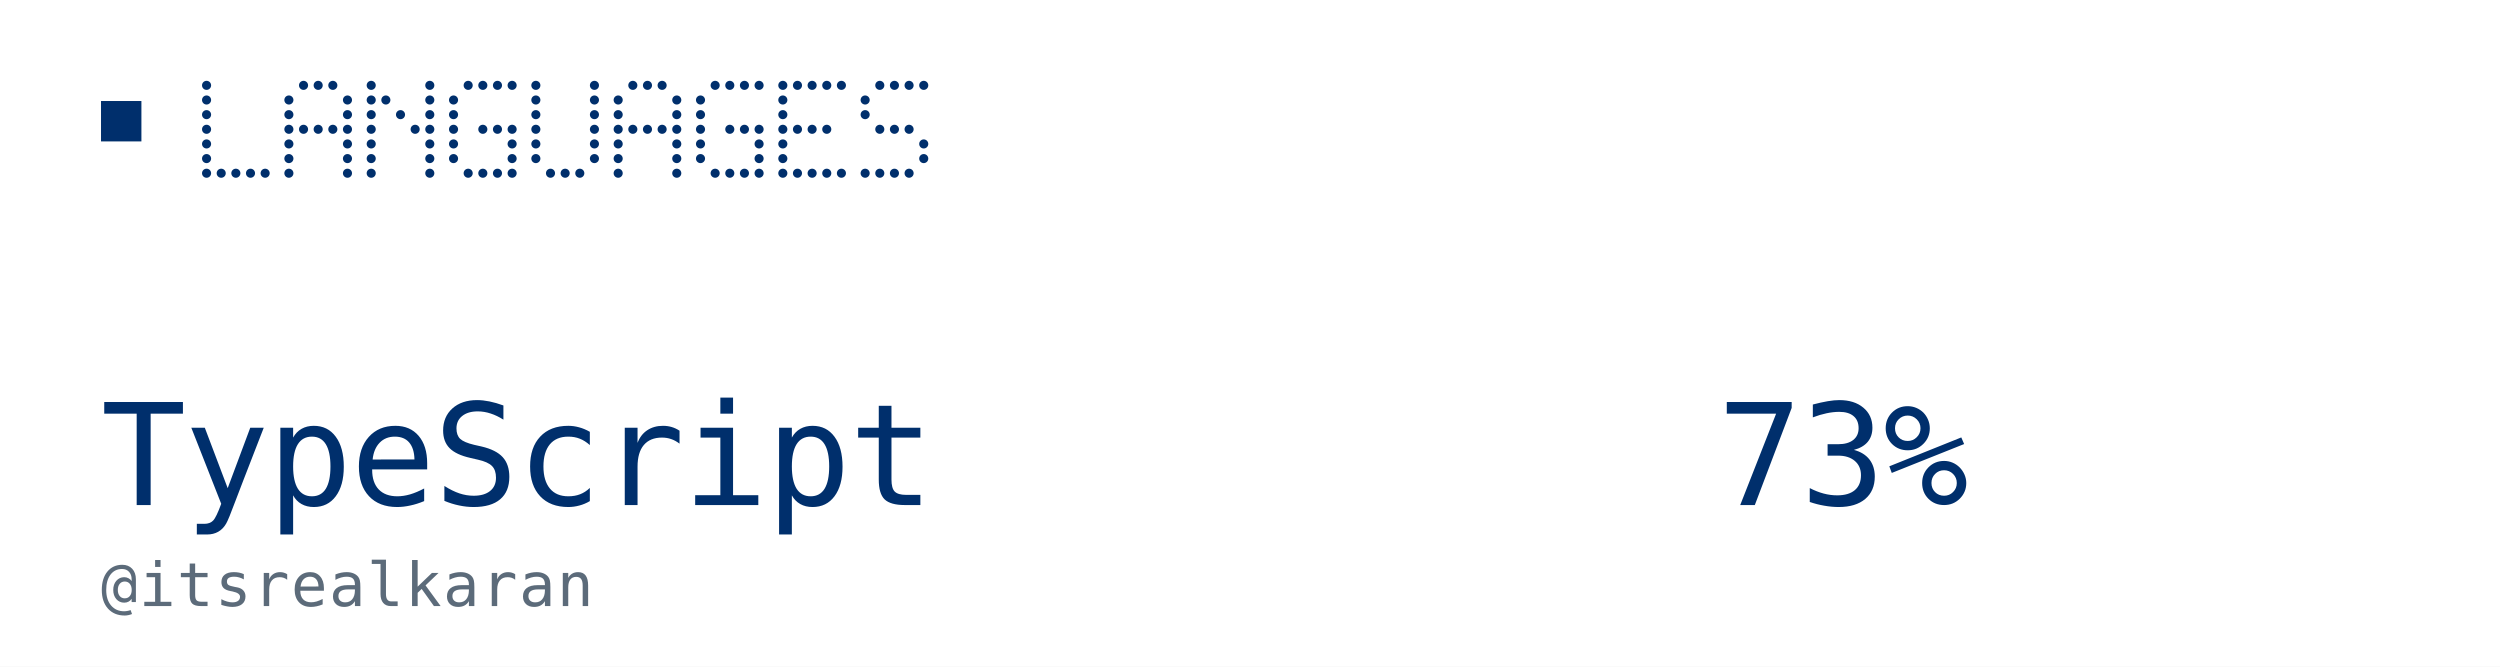
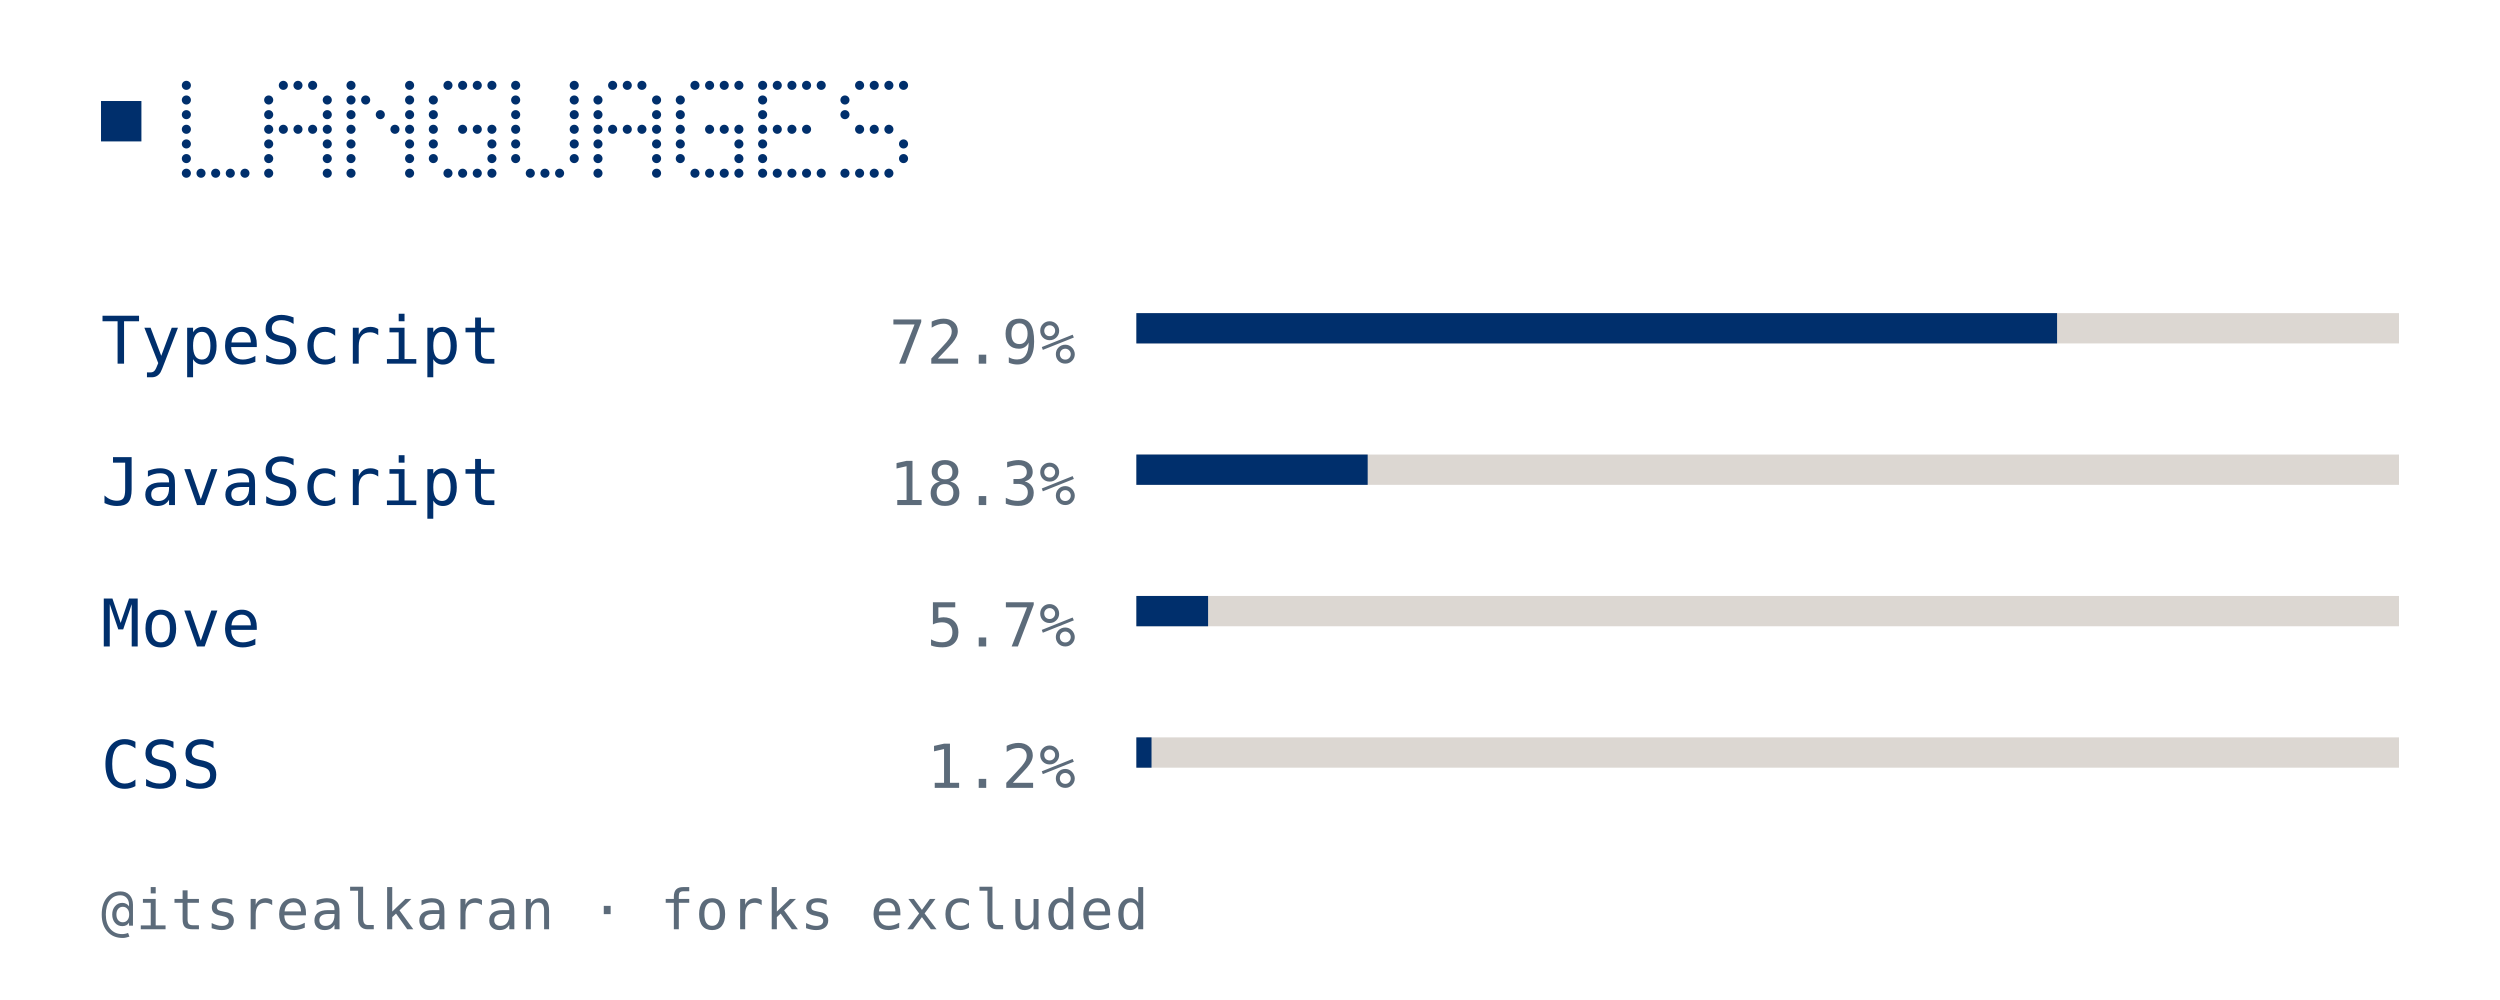
- <svg xmlns="http://www.w3.org/2000/svg" width="495" height="132" viewBox="0 0 495 132" role="img">
-   <rect width="495" height="132" fill="#FFFFFF" />
+ <svg xmlns="http://www.w3.org/2000/svg" width="495" height="198" viewBox="0 0 495 198" role="img">
+   <rect width="495" height="198" fill="#FFFFFF" />
  <rect x="20" y="20" width="8" height="8" fill="#002F6C" />
-   <circle cx="40.9" cy="16.9" r="0.90" fill="#002F6C" />
-   <circle cx="40.9" cy="19.8" r="0.90" fill="#002F6C" />
-   <circle cx="40.9" cy="22.7" r="0.90" fill="#002F6C" />
-   <circle cx="40.9" cy="25.6" r="0.90" fill="#002F6C" />
-   <circle cx="40.9" cy="28.5" r="0.90" fill="#002F6C" />
-   <circle cx="40.9" cy="31.4" r="0.90" fill="#002F6C" />
-   <circle cx="40.9" cy="34.3" r="0.90" fill="#002F6C" />
-   <circle cx="43.8" cy="34.3" r="0.90" fill="#002F6C" />
-   <circle cx="46.7" cy="34.3" r="0.90" fill="#002F6C" />
-   <circle cx="49.6" cy="34.3" r="0.90" fill="#002F6C" />
-   <circle cx="52.5" cy="34.3" r="0.90" fill="#002F6C" />
-   <circle cx="60.1" cy="16.9" r="0.90" fill="#002F6C" />
-   <circle cx="63.0" cy="16.9" r="0.90" fill="#002F6C" />
-   <circle cx="65.9" cy="16.9" r="0.90" fill="#002F6C" />
-   <circle cx="57.2" cy="19.8" r="0.90" fill="#002F6C" />
-   <circle cx="68.8" cy="19.8" r="0.90" fill="#002F6C" />
-   <circle cx="57.2" cy="22.7" r="0.90" fill="#002F6C" />
-   <circle cx="68.8" cy="22.7" r="0.90" fill="#002F6C" />
-   <circle cx="57.2" cy="25.6" r="0.90" fill="#002F6C" />
-   <circle cx="60.1" cy="25.6" r="0.90" fill="#002F6C" />
-   <circle cx="63.0" cy="25.6" r="0.90" fill="#002F6C" />
-   <circle cx="65.9" cy="25.6" r="0.90" fill="#002F6C" />
-   <circle cx="68.8" cy="25.6" r="0.90" fill="#002F6C" />
-   <circle cx="57.2" cy="28.5" r="0.90" fill="#002F6C" />
-   <circle cx="68.8" cy="28.5" r="0.90" fill="#002F6C" />
-   <circle cx="57.2" cy="31.4" r="0.90" fill="#002F6C" />
-   <circle cx="68.8" cy="31.4" r="0.90" fill="#002F6C" />
-   <circle cx="57.2" cy="34.3" r="0.90" fill="#002F6C" />
-   <circle cx="68.8" cy="34.3" r="0.90" fill="#002F6C" />
-   <circle cx="73.5" cy="16.9" r="0.90" fill="#002F6C" />
-   <circle cx="85.1" cy="16.9" r="0.90" fill="#002F6C" />
-   <circle cx="73.5" cy="19.8" r="0.90" fill="#002F6C" />
-   <circle cx="76.4" cy="19.8" r="0.90" fill="#002F6C" />
-   <circle cx="85.1" cy="19.8" r="0.90" fill="#002F6C" />
-   <circle cx="73.5" cy="22.7" r="0.90" fill="#002F6C" />
-   <circle cx="79.3" cy="22.7" r="0.90" fill="#002F6C" />
-   <circle cx="85.1" cy="22.7" r="0.90" fill="#002F6C" />
-   <circle cx="73.5" cy="25.6" r="0.90" fill="#002F6C" />
-   <circle cx="82.2" cy="25.6" r="0.90" fill="#002F6C" />
-   <circle cx="85.1" cy="25.6" r="0.90" fill="#002F6C" />
-   <circle cx="73.5" cy="28.5" r="0.90" fill="#002F6C" />
-   <circle cx="85.1" cy="28.5" r="0.90" fill="#002F6C" />
-   <circle cx="73.5" cy="31.4" r="0.90" fill="#002F6C" />
-   <circle cx="85.1" cy="31.4" r="0.90" fill="#002F6C" />
-   <circle cx="73.5" cy="34.3" r="0.90" fill="#002F6C" />
-   <circle cx="85.1" cy="34.3" r="0.90" fill="#002F6C" />
-   <circle cx="92.7" cy="16.9" r="0.90" fill="#002F6C" />
-   <circle cx="95.6" cy="16.9" r="0.90" fill="#002F6C" />
-   <circle cx="98.5" cy="16.9" r="0.90" fill="#002F6C" />
-   <circle cx="101.4" cy="16.9" r="0.90" fill="#002F6C" />
-   <circle cx="89.8" cy="19.8" r="0.90" fill="#002F6C" />
-   <circle cx="89.8" cy="22.7" r="0.90" fill="#002F6C" />
-   <circle cx="89.8" cy="25.6" r="0.90" fill="#002F6C" />
-   <circle cx="95.6" cy="25.6" r="0.90" fill="#002F6C" />
-   <circle cx="98.5" cy="25.6" r="0.90" fill="#002F6C" />
-   <circle cx="101.4" cy="25.6" r="0.90" fill="#002F6C" />
-   <circle cx="89.8" cy="28.5" r="0.90" fill="#002F6C" />
-   <circle cx="101.4" cy="28.5" r="0.90" fill="#002F6C" />
-   <circle cx="89.8" cy="31.4" r="0.90" fill="#002F6C" />
-   <circle cx="101.4" cy="31.4" r="0.90" fill="#002F6C" />
-   <circle cx="92.7" cy="34.3" r="0.90" fill="#002F6C" />
-   <circle cx="95.6" cy="34.3" r="0.90" fill="#002F6C" />
-   <circle cx="98.5" cy="34.3" r="0.90" fill="#002F6C" />
-   <circle cx="101.4" cy="34.3" r="0.90" fill="#002F6C" />
-   <circle cx="106.1" cy="16.9" r="0.90" fill="#002F6C" />
-   <circle cx="117.7" cy="16.9" r="0.90" fill="#002F6C" />
-   <circle cx="106.1" cy="19.8" r="0.90" fill="#002F6C" />
-   <circle cx="117.7" cy="19.8" r="0.90" fill="#002F6C" />
-   <circle cx="106.1" cy="22.7" r="0.90" fill="#002F6C" />
-   <circle cx="117.7" cy="22.7" r="0.90" fill="#002F6C" />
-   <circle cx="106.1" cy="25.6" r="0.90" fill="#002F6C" />
-   <circle cx="117.7" cy="25.6" r="0.90" fill="#002F6C" />
-   <circle cx="106.1" cy="28.5" r="0.90" fill="#002F6C" />
-   <circle cx="117.7" cy="28.5" r="0.90" fill="#002F6C" />
-   <circle cx="106.1" cy="31.4" r="0.90" fill="#002F6C" />
-   <circle cx="117.7" cy="31.4" r="0.90" fill="#002F6C" />
-   <circle cx="109.0" cy="34.3" r="0.90" fill="#002F6C" />
-   <circle cx="111.9" cy="34.3" r="0.90" fill="#002F6C" />
-   <circle cx="114.8" cy="34.3" r="0.90" fill="#002F6C" />
-   <circle cx="125.3" cy="16.9" r="0.90" fill="#002F6C" />
-   <circle cx="128.2" cy="16.9" r="0.90" fill="#002F6C" />
-   <circle cx="131.1" cy="16.9" r="0.90" fill="#002F6C" />
-   <circle cx="122.4" cy="19.8" r="0.90" fill="#002F6C" />
-   <circle cx="134.0" cy="19.8" r="0.90" fill="#002F6C" />
-   <circle cx="122.4" cy="22.7" r="0.90" fill="#002F6C" />
-   <circle cx="134.0" cy="22.7" r="0.90" fill="#002F6C" />
-   <circle cx="122.4" cy="25.6" r="0.90" fill="#002F6C" />
-   <circle cx="125.3" cy="25.6" r="0.90" fill="#002F6C" />
-   <circle cx="128.2" cy="25.6" r="0.90" fill="#002F6C" />
-   <circle cx="131.1" cy="25.6" r="0.90" fill="#002F6C" />
-   <circle cx="134.0" cy="25.6" r="0.90" fill="#002F6C" />
-   <circle cx="122.4" cy="28.5" r="0.90" fill="#002F6C" />
-   <circle cx="134.0" cy="28.5" r="0.90" fill="#002F6C" />
-   <circle cx="122.4" cy="31.4" r="0.90" fill="#002F6C" />
-   <circle cx="134.0" cy="31.4" r="0.90" fill="#002F6C" />
-   <circle cx="122.4" cy="34.3" r="0.90" fill="#002F6C" />
-   <circle cx="134.0" cy="34.3" r="0.90" fill="#002F6C" />
-   <circle cx="141.6" cy="16.9" r="0.90" fill="#002F6C" />
-   <circle cx="144.5" cy="16.9" r="0.90" fill="#002F6C" />
-   <circle cx="147.4" cy="16.9" r="0.90" fill="#002F6C" />
-   <circle cx="150.3" cy="16.9" r="0.90" fill="#002F6C" />
-   <circle cx="138.7" cy="19.8" r="0.90" fill="#002F6C" />
-   <circle cx="138.7" cy="22.7" r="0.90" fill="#002F6C" />
-   <circle cx="138.7" cy="25.6" r="0.90" fill="#002F6C" />
-   <circle cx="144.5" cy="25.6" r="0.90" fill="#002F6C" />
-   <circle cx="147.4" cy="25.6" r="0.90" fill="#002F6C" />
-   <circle cx="150.3" cy="25.6" r="0.90" fill="#002F6C" />
-   <circle cx="138.7" cy="28.5" r="0.90" fill="#002F6C" />
-   <circle cx="150.3" cy="28.5" r="0.90" fill="#002F6C" />
-   <circle cx="138.7" cy="31.4" r="0.90" fill="#002F6C" />
-   <circle cx="150.3" cy="31.4" r="0.90" fill="#002F6C" />
-   <circle cx="141.6" cy="34.3" r="0.90" fill="#002F6C" />
-   <circle cx="144.5" cy="34.3" r="0.90" fill="#002F6C" />
-   <circle cx="147.4" cy="34.3" r="0.90" fill="#002F6C" />
-   <circle cx="150.3" cy="34.3" r="0.90" fill="#002F6C" />
-   <circle cx="155.0" cy="16.9" r="0.90" fill="#002F6C" />
-   <circle cx="157.9" cy="16.9" r="0.90" fill="#002F6C" />
-   <circle cx="160.8" cy="16.9" r="0.90" fill="#002F6C" />
-   <circle cx="163.7" cy="16.9" r="0.90" fill="#002F6C" />
-   <circle cx="166.6" cy="16.9" r="0.90" fill="#002F6C" />
-   <circle cx="155.0" cy="19.8" r="0.90" fill="#002F6C" />
-   <circle cx="155.0" cy="22.7" r="0.90" fill="#002F6C" />
-   <circle cx="155.0" cy="25.6" r="0.90" fill="#002F6C" />
-   <circle cx="157.9" cy="25.6" r="0.90" fill="#002F6C" />
-   <circle cx="160.8" cy="25.6" r="0.90" fill="#002F6C" />
-   <circle cx="163.7" cy="25.6" r="0.90" fill="#002F6C" />
-   <circle cx="155.0" cy="28.5" r="0.90" fill="#002F6C" />
-   <circle cx="155.0" cy="31.4" r="0.90" fill="#002F6C" />
-   <circle cx="155.0" cy="34.3" r="0.90" fill="#002F6C" />
-   <circle cx="157.9" cy="34.3" r="0.90" fill="#002F6C" />
-   <circle cx="160.8" cy="34.3" r="0.90" fill="#002F6C" />
-   <circle cx="163.7" cy="34.3" r="0.90" fill="#002F6C" />
-   <circle cx="166.6" cy="34.3" r="0.90" fill="#002F6C" />
-   <circle cx="174.2" cy="16.9" r="0.90" fill="#002F6C" />
-   <circle cx="177.1" cy="16.9" r="0.90" fill="#002F6C" />
-   <circle cx="180.0" cy="16.9" r="0.90" fill="#002F6C" />
-   <circle cx="182.9" cy="16.9" r="0.90" fill="#002F6C" />
-   <circle cx="171.3" cy="19.8" r="0.90" fill="#002F6C" />
-   <circle cx="171.3" cy="22.7" r="0.90" fill="#002F6C" />
-   <circle cx="174.2" cy="25.6" r="0.90" fill="#002F6C" />
-   <circle cx="177.1" cy="25.6" r="0.90" fill="#002F6C" />
-   <circle cx="180.0" cy="25.6" r="0.90" fill="#002F6C" />
-   <circle cx="182.9" cy="28.5" r="0.90" fill="#002F6C" />
-   <circle cx="182.9" cy="31.4" r="0.90" fill="#002F6C" />
-   <circle cx="171.3" cy="34.3" r="0.90" fill="#002F6C" />
-   <circle cx="174.2" cy="34.3" r="0.90" fill="#002F6C" />
-   <circle cx="177.1" cy="34.3" r="0.90" fill="#002F6C" />
-   <circle cx="180.0" cy="34.3" r="0.90" fill="#002F6C" />
-   <text x="20" y="100" fill="#002F6C" font-family="ui-monospace, Geist Mono, monospace" font-size="28" letter-spacing="-0.4" dominant-baseline="auto">TypeScript</text>
-   <text x="340" y="100" fill="#002F6C" font-family="ui-monospace, Geist Mono, monospace" font-size="28" letter-spacing="-0.4" dominant-baseline="auto">73%</text>
-   <text x="20" y="120" fill="#5C6B7A" font-family="ui-monospace, Geist Mono, monospace" font-size="12" letter-spacing="0.3" dominant-baseline="auto">@itsrealkaran</text>
+   <circle cx="36.9" cy="16.9" r="0.90" fill="#002F6C" />
+   <circle cx="36.9" cy="19.8" r="0.90" fill="#002F6C" />
+   <circle cx="36.9" cy="22.7" r="0.90" fill="#002F6C" />
+   <circle cx="36.9" cy="25.6" r="0.90" fill="#002F6C" />
+   <circle cx="36.9" cy="28.5" r="0.90" fill="#002F6C" />
+   <circle cx="36.9" cy="31.4" r="0.90" fill="#002F6C" />
+   <circle cx="36.9" cy="34.3" r="0.90" fill="#002F6C" />
+   <circle cx="39.8" cy="34.3" r="0.90" fill="#002F6C" />
+   <circle cx="42.7" cy="34.3" r="0.90" fill="#002F6C" />
+   <circle cx="45.6" cy="34.3" r="0.90" fill="#002F6C" />
+   <circle cx="48.5" cy="34.3" r="0.90" fill="#002F6C" />
+   <circle cx="56.1" cy="16.9" r="0.90" fill="#002F6C" />
+   <circle cx="59.0" cy="16.9" r="0.90" fill="#002F6C" />
+   <circle cx="61.9" cy="16.9" r="0.90" fill="#002F6C" />
+   <circle cx="53.2" cy="19.8" r="0.90" fill="#002F6C" />
+   <circle cx="64.8" cy="19.8" r="0.90" fill="#002F6C" />
+   <circle cx="53.2" cy="22.7" r="0.90" fill="#002F6C" />
+   <circle cx="64.8" cy="22.7" r="0.90" fill="#002F6C" />
+   <circle cx="53.2" cy="25.6" r="0.90" fill="#002F6C" />
+   <circle cx="56.1" cy="25.6" r="0.90" fill="#002F6C" />
+   <circle cx="59.0" cy="25.6" r="0.90" fill="#002F6C" />
+   <circle cx="61.9" cy="25.6" r="0.90" fill="#002F6C" />
+   <circle cx="64.8" cy="25.6" r="0.90" fill="#002F6C" />
+   <circle cx="53.2" cy="28.5" r="0.90" fill="#002F6C" />
+   <circle cx="64.8" cy="28.5" r="0.90" fill="#002F6C" />
+   <circle cx="53.2" cy="31.4" r="0.90" fill="#002F6C" />
+   <circle cx="64.8" cy="31.4" r="0.90" fill="#002F6C" />
+   <circle cx="53.2" cy="34.3" r="0.90" fill="#002F6C" />
+   <circle cx="64.8" cy="34.3" r="0.90" fill="#002F6C" />
+   <circle cx="69.5" cy="16.9" r="0.90" fill="#002F6C" />
+   <circle cx="81.1" cy="16.9" r="0.90" fill="#002F6C" />
+   <circle cx="69.5" cy="19.8" r="0.90" fill="#002F6C" />
+   <circle cx="72.4" cy="19.8" r="0.90" fill="#002F6C" />
+   <circle cx="81.1" cy="19.8" r="0.90" fill="#002F6C" />
+   <circle cx="69.5" cy="22.7" r="0.90" fill="#002F6C" />
+   <circle cx="75.3" cy="22.7" r="0.90" fill="#002F6C" />
+   <circle cx="81.1" cy="22.7" r="0.90" fill="#002F6C" />
+   <circle cx="69.5" cy="25.6" r="0.90" fill="#002F6C" />
+   <circle cx="78.2" cy="25.6" r="0.90" fill="#002F6C" />
+   <circle cx="81.1" cy="25.6" r="0.90" fill="#002F6C" />
+   <circle cx="69.5" cy="28.5" r="0.90" fill="#002F6C" />
+   <circle cx="81.1" cy="28.5" r="0.90" fill="#002F6C" />
+   <circle cx="69.5" cy="31.4" r="0.90" fill="#002F6C" />
+   <circle cx="81.1" cy="31.4" r="0.90" fill="#002F6C" />
+   <circle cx="69.5" cy="34.3" r="0.90" fill="#002F6C" />
+   <circle cx="81.1" cy="34.3" r="0.90" fill="#002F6C" />
+   <circle cx="88.7" cy="16.9" r="0.90" fill="#002F6C" />
+   <circle cx="91.6" cy="16.9" r="0.90" fill="#002F6C" />
+   <circle cx="94.5" cy="16.9" r="0.90" fill="#002F6C" />
+   <circle cx="97.4" cy="16.9" r="0.90" fill="#002F6C" />
+   <circle cx="85.8" cy="19.8" r="0.90" fill="#002F6C" />
+   <circle cx="85.8" cy="22.7" r="0.90" fill="#002F6C" />
+   <circle cx="85.8" cy="25.6" r="0.90" fill="#002F6C" />
+   <circle cx="91.6" cy="25.6" r="0.90" fill="#002F6C" />
+   <circle cx="94.5" cy="25.6" r="0.90" fill="#002F6C" />
+   <circle cx="97.4" cy="25.6" r="0.90" fill="#002F6C" />
+   <circle cx="85.8" cy="28.5" r="0.90" fill="#002F6C" />
+   <circle cx="97.4" cy="28.5" r="0.90" fill="#002F6C" />
+   <circle cx="85.8" cy="31.4" r="0.90" fill="#002F6C" />
+   <circle cx="97.4" cy="31.4" r="0.90" fill="#002F6C" />
+   <circle cx="88.7" cy="34.3" r="0.90" fill="#002F6C" />
+   <circle cx="91.6" cy="34.3" r="0.90" fill="#002F6C" />
+   <circle cx="94.5" cy="34.3" r="0.90" fill="#002F6C" />
+   <circle cx="97.4" cy="34.3" r="0.90" fill="#002F6C" />
+   <circle cx="102.1" cy="16.9" r="0.90" fill="#002F6C" />
+   <circle cx="113.7" cy="16.9" r="0.90" fill="#002F6C" />
+   <circle cx="102.1" cy="19.8" r="0.90" fill="#002F6C" />
+   <circle cx="113.7" cy="19.8" r="0.90" fill="#002F6C" />
+   <circle cx="102.1" cy="22.7" r="0.90" fill="#002F6C" />
+   <circle cx="113.7" cy="22.7" r="0.90" fill="#002F6C" />
+   <circle cx="102.1" cy="25.6" r="0.90" fill="#002F6C" />
+   <circle cx="113.7" cy="25.6" r="0.90" fill="#002F6C" />
+   <circle cx="102.1" cy="28.5" r="0.90" fill="#002F6C" />
+   <circle cx="113.7" cy="28.5" r="0.90" fill="#002F6C" />
+   <circle cx="102.1" cy="31.4" r="0.90" fill="#002F6C" />
+   <circle cx="113.7" cy="31.4" r="0.90" fill="#002F6C" />
+   <circle cx="105.0" cy="34.3" r="0.90" fill="#002F6C" />
+   <circle cx="107.9" cy="34.3" r="0.90" fill="#002F6C" />
+   <circle cx="110.8" cy="34.3" r="0.90" fill="#002F6C" />
+   <circle cx="121.3" cy="16.9" r="0.90" fill="#002F6C" />
+   <circle cx="124.2" cy="16.9" r="0.90" fill="#002F6C" />
+   <circle cx="127.1" cy="16.9" r="0.90" fill="#002F6C" />
+   <circle cx="118.4" cy="19.8" r="0.90" fill="#002F6C" />
+   <circle cx="130.0" cy="19.8" r="0.90" fill="#002F6C" />
+   <circle cx="118.4" cy="22.7" r="0.90" fill="#002F6C" />
+   <circle cx="130.0" cy="22.7" r="0.90" fill="#002F6C" />
+   <circle cx="118.4" cy="25.6" r="0.90" fill="#002F6C" />
+   <circle cx="121.3" cy="25.6" r="0.90" fill="#002F6C" />
+   <circle cx="124.2" cy="25.6" r="0.90" fill="#002F6C" />
+   <circle cx="127.1" cy="25.6" r="0.90" fill="#002F6C" />
+   <circle cx="130.0" cy="25.6" r="0.90" fill="#002F6C" />
+   <circle cx="118.4" cy="28.5" r="0.90" fill="#002F6C" />
+   <circle cx="130.0" cy="28.5" r="0.90" fill="#002F6C" />
+   <circle cx="118.4" cy="31.4" r="0.90" fill="#002F6C" />
+   <circle cx="130.0" cy="31.4" r="0.90" fill="#002F6C" />
+   <circle cx="118.4" cy="34.3" r="0.90" fill="#002F6C" />
+   <circle cx="130.0" cy="34.3" r="0.90" fill="#002F6C" />
+   <circle cx="137.6" cy="16.9" r="0.90" fill="#002F6C" />
+   <circle cx="140.5" cy="16.9" r="0.90" fill="#002F6C" />
+   <circle cx="143.4" cy="16.9" r="0.90" fill="#002F6C" />
+   <circle cx="146.3" cy="16.9" r="0.90" fill="#002F6C" />
+   <circle cx="134.7" cy="19.8" r="0.90" fill="#002F6C" />
+   <circle cx="134.7" cy="22.7" r="0.90" fill="#002F6C" />
+   <circle cx="134.7" cy="25.6" r="0.90" fill="#002F6C" />
+   <circle cx="140.5" cy="25.6" r="0.90" fill="#002F6C" />
+   <circle cx="143.4" cy="25.6" r="0.90" fill="#002F6C" />
+   <circle cx="146.3" cy="25.6" r="0.90" fill="#002F6C" />
+   <circle cx="134.7" cy="28.5" r="0.90" fill="#002F6C" />
+   <circle cx="146.3" cy="28.5" r="0.90" fill="#002F6C" />
+   <circle cx="134.7" cy="31.4" r="0.90" fill="#002F6C" />
+   <circle cx="146.3" cy="31.4" r="0.90" fill="#002F6C" />
+   <circle cx="137.6" cy="34.3" r="0.90" fill="#002F6C" />
+   <circle cx="140.5" cy="34.3" r="0.90" fill="#002F6C" />
+   <circle cx="143.4" cy="34.3" r="0.90" fill="#002F6C" />
+   <circle cx="146.3" cy="34.3" r="0.90" fill="#002F6C" />
+   <circle cx="151.0" cy="16.9" r="0.90" fill="#002F6C" />
+   <circle cx="153.9" cy="16.9" r="0.90" fill="#002F6C" />
+   <circle cx="156.8" cy="16.9" r="0.90" fill="#002F6C" />
+   <circle cx="159.7" cy="16.9" r="0.90" fill="#002F6C" />
+   <circle cx="162.6" cy="16.9" r="0.90" fill="#002F6C" />
+   <circle cx="151.0" cy="19.8" r="0.90" fill="#002F6C" />
+   <circle cx="151.0" cy="22.7" r="0.90" fill="#002F6C" />
+   <circle cx="151.0" cy="25.6" r="0.90" fill="#002F6C" />
+   <circle cx="153.9" cy="25.6" r="0.90" fill="#002F6C" />
+   <circle cx="156.8" cy="25.6" r="0.90" fill="#002F6C" />
+   <circle cx="159.7" cy="25.6" r="0.90" fill="#002F6C" />
+   <circle cx="151.0" cy="28.5" r="0.90" fill="#002F6C" />
+   <circle cx="151.0" cy="31.4" r="0.90" fill="#002F6C" />
+   <circle cx="151.0" cy="34.3" r="0.90" fill="#002F6C" />
+   <circle cx="153.9" cy="34.3" r="0.90" fill="#002F6C" />
+   <circle cx="156.8" cy="34.3" r="0.90" fill="#002F6C" />
+   <circle cx="159.7" cy="34.3" r="0.90" fill="#002F6C" />
+   <circle cx="162.6" cy="34.3" r="0.90" fill="#002F6C" />
+   <circle cx="170.2" cy="16.9" r="0.90" fill="#002F6C" />
+   <circle cx="173.1" cy="16.9" r="0.90" fill="#002F6C" />
+   <circle cx="176.0" cy="16.9" r="0.90" fill="#002F6C" />
+   <circle cx="178.9" cy="16.9" r="0.90" fill="#002F6C" />
+   <circle cx="167.3" cy="19.8" r="0.90" fill="#002F6C" />
+   <circle cx="167.3" cy="22.7" r="0.90" fill="#002F6C" />
+   <circle cx="170.2" cy="25.6" r="0.90" fill="#002F6C" />
+   <circle cx="173.1" cy="25.6" r="0.90" fill="#002F6C" />
+   <circle cx="176.0" cy="25.6" r="0.90" fill="#002F6C" />
+   <circle cx="178.9" cy="28.5" r="0.90" fill="#002F6C" />
+   <circle cx="178.9" cy="31.4" r="0.90" fill="#002F6C" />
+   <circle cx="167.3" cy="34.3" r="0.90" fill="#002F6C" />
+   <circle cx="170.2" cy="34.3" r="0.90" fill="#002F6C" />
+   <circle cx="173.1" cy="34.3" r="0.90" fill="#002F6C" />
+   <circle cx="176.0" cy="34.3" r="0.90" fill="#002F6C" />
+   <text x="20" y="72" fill="#002F6C" text-anchor="start" font-family="ui-monospace, Geist Mono, monospace" font-size="13" letter-spacing="0.1" dominant-baseline="auto">TypeScript</text>
+   <text x="213" y="72" fill="#5C6B7A" text-anchor="end" font-family="ui-monospace, Geist Mono, monospace" font-size="12" letter-spacing="0.2" dominant-baseline="auto">72.9%</text>
+   <rect x="225" y="62" width="250" height="6" fill="#DCD7D2" />
+   <rect x="225" y="62" width="182.3" height="6" fill="#002F6C" />
+   <text x="20" y="100" fill="#002F6C" text-anchor="start" font-family="ui-monospace, Geist Mono, monospace" font-size="13" letter-spacing="0.1" dominant-baseline="auto">JavaScript</text>
+   <text x="213" y="100" fill="#5C6B7A" text-anchor="end" font-family="ui-monospace, Geist Mono, monospace" font-size="12" letter-spacing="0.2" dominant-baseline="auto">18.3%</text>
+   <rect x="225" y="90" width="250" height="6" fill="#DCD7D2" />
+   <rect x="225" y="90" width="45.8" height="6" fill="#002F6C" />
+   <text x="20" y="128" fill="#002F6C" text-anchor="start" font-family="ui-monospace, Geist Mono, monospace" font-size="13" letter-spacing="0.1" dominant-baseline="auto">Move</text>
+   <text x="213" y="128" fill="#5C6B7A" text-anchor="end" font-family="ui-monospace, Geist Mono, monospace" font-size="12" letter-spacing="0.2" dominant-baseline="auto">5.7%</text>
+   <rect x="225" y="118" width="250" height="6" fill="#DCD7D2" />
+   <rect x="225" y="118" width="14.2" height="6" fill="#002F6C" />
+   <text x="20" y="156" fill="#002F6C" text-anchor="start" font-family="ui-monospace, Geist Mono, monospace" font-size="13" letter-spacing="0.1" dominant-baseline="auto">CSS</text>
+   <text x="213" y="156" fill="#5C6B7A" text-anchor="end" font-family="ui-monospace, Geist Mono, monospace" font-size="12" letter-spacing="0.2" dominant-baseline="auto">1.2%</text>
+   <rect x="225" y="146" width="250" height="6" fill="#DCD7D2" />
+   <rect x="225" y="146" width="3.0" height="6" fill="#002F6C" />
+   <text x="20" y="184" fill="#5C6B7A" text-anchor="start" font-family="ui-monospace, Geist Mono, monospace" font-size="11" letter-spacing="0.3" dominant-baseline="auto">@itsrealkaran · forks excluded</text>
</svg>
